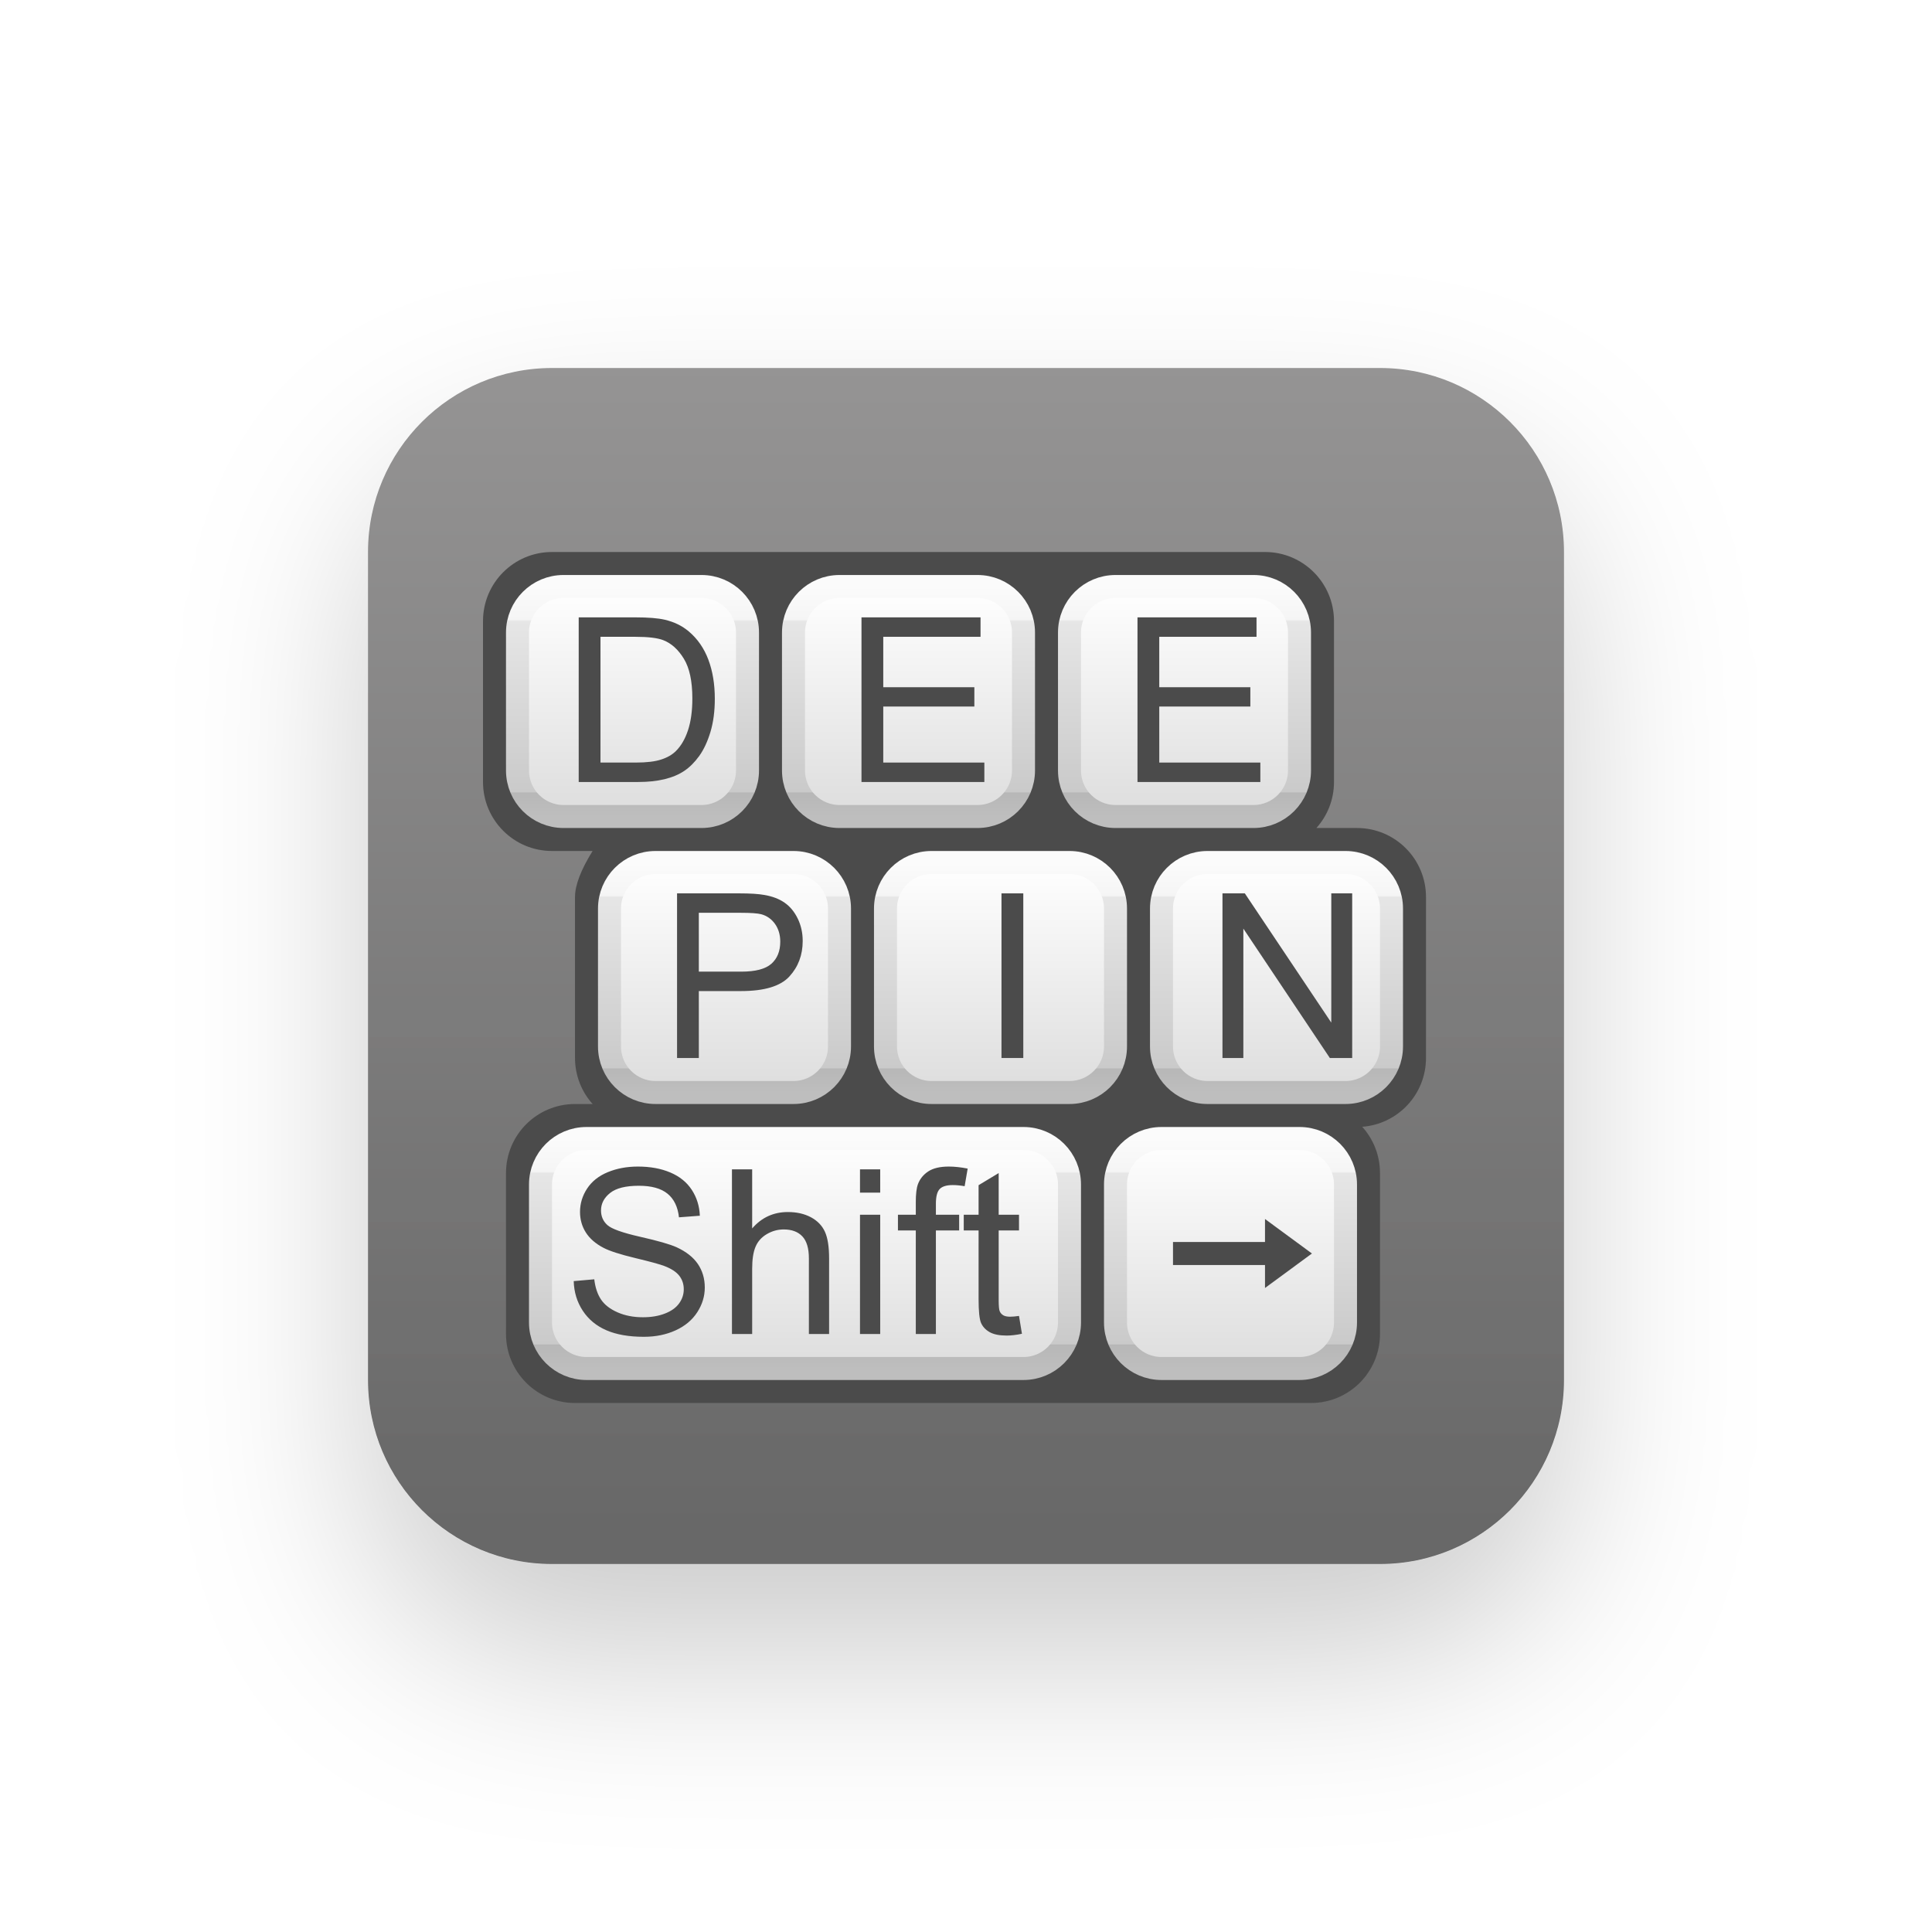
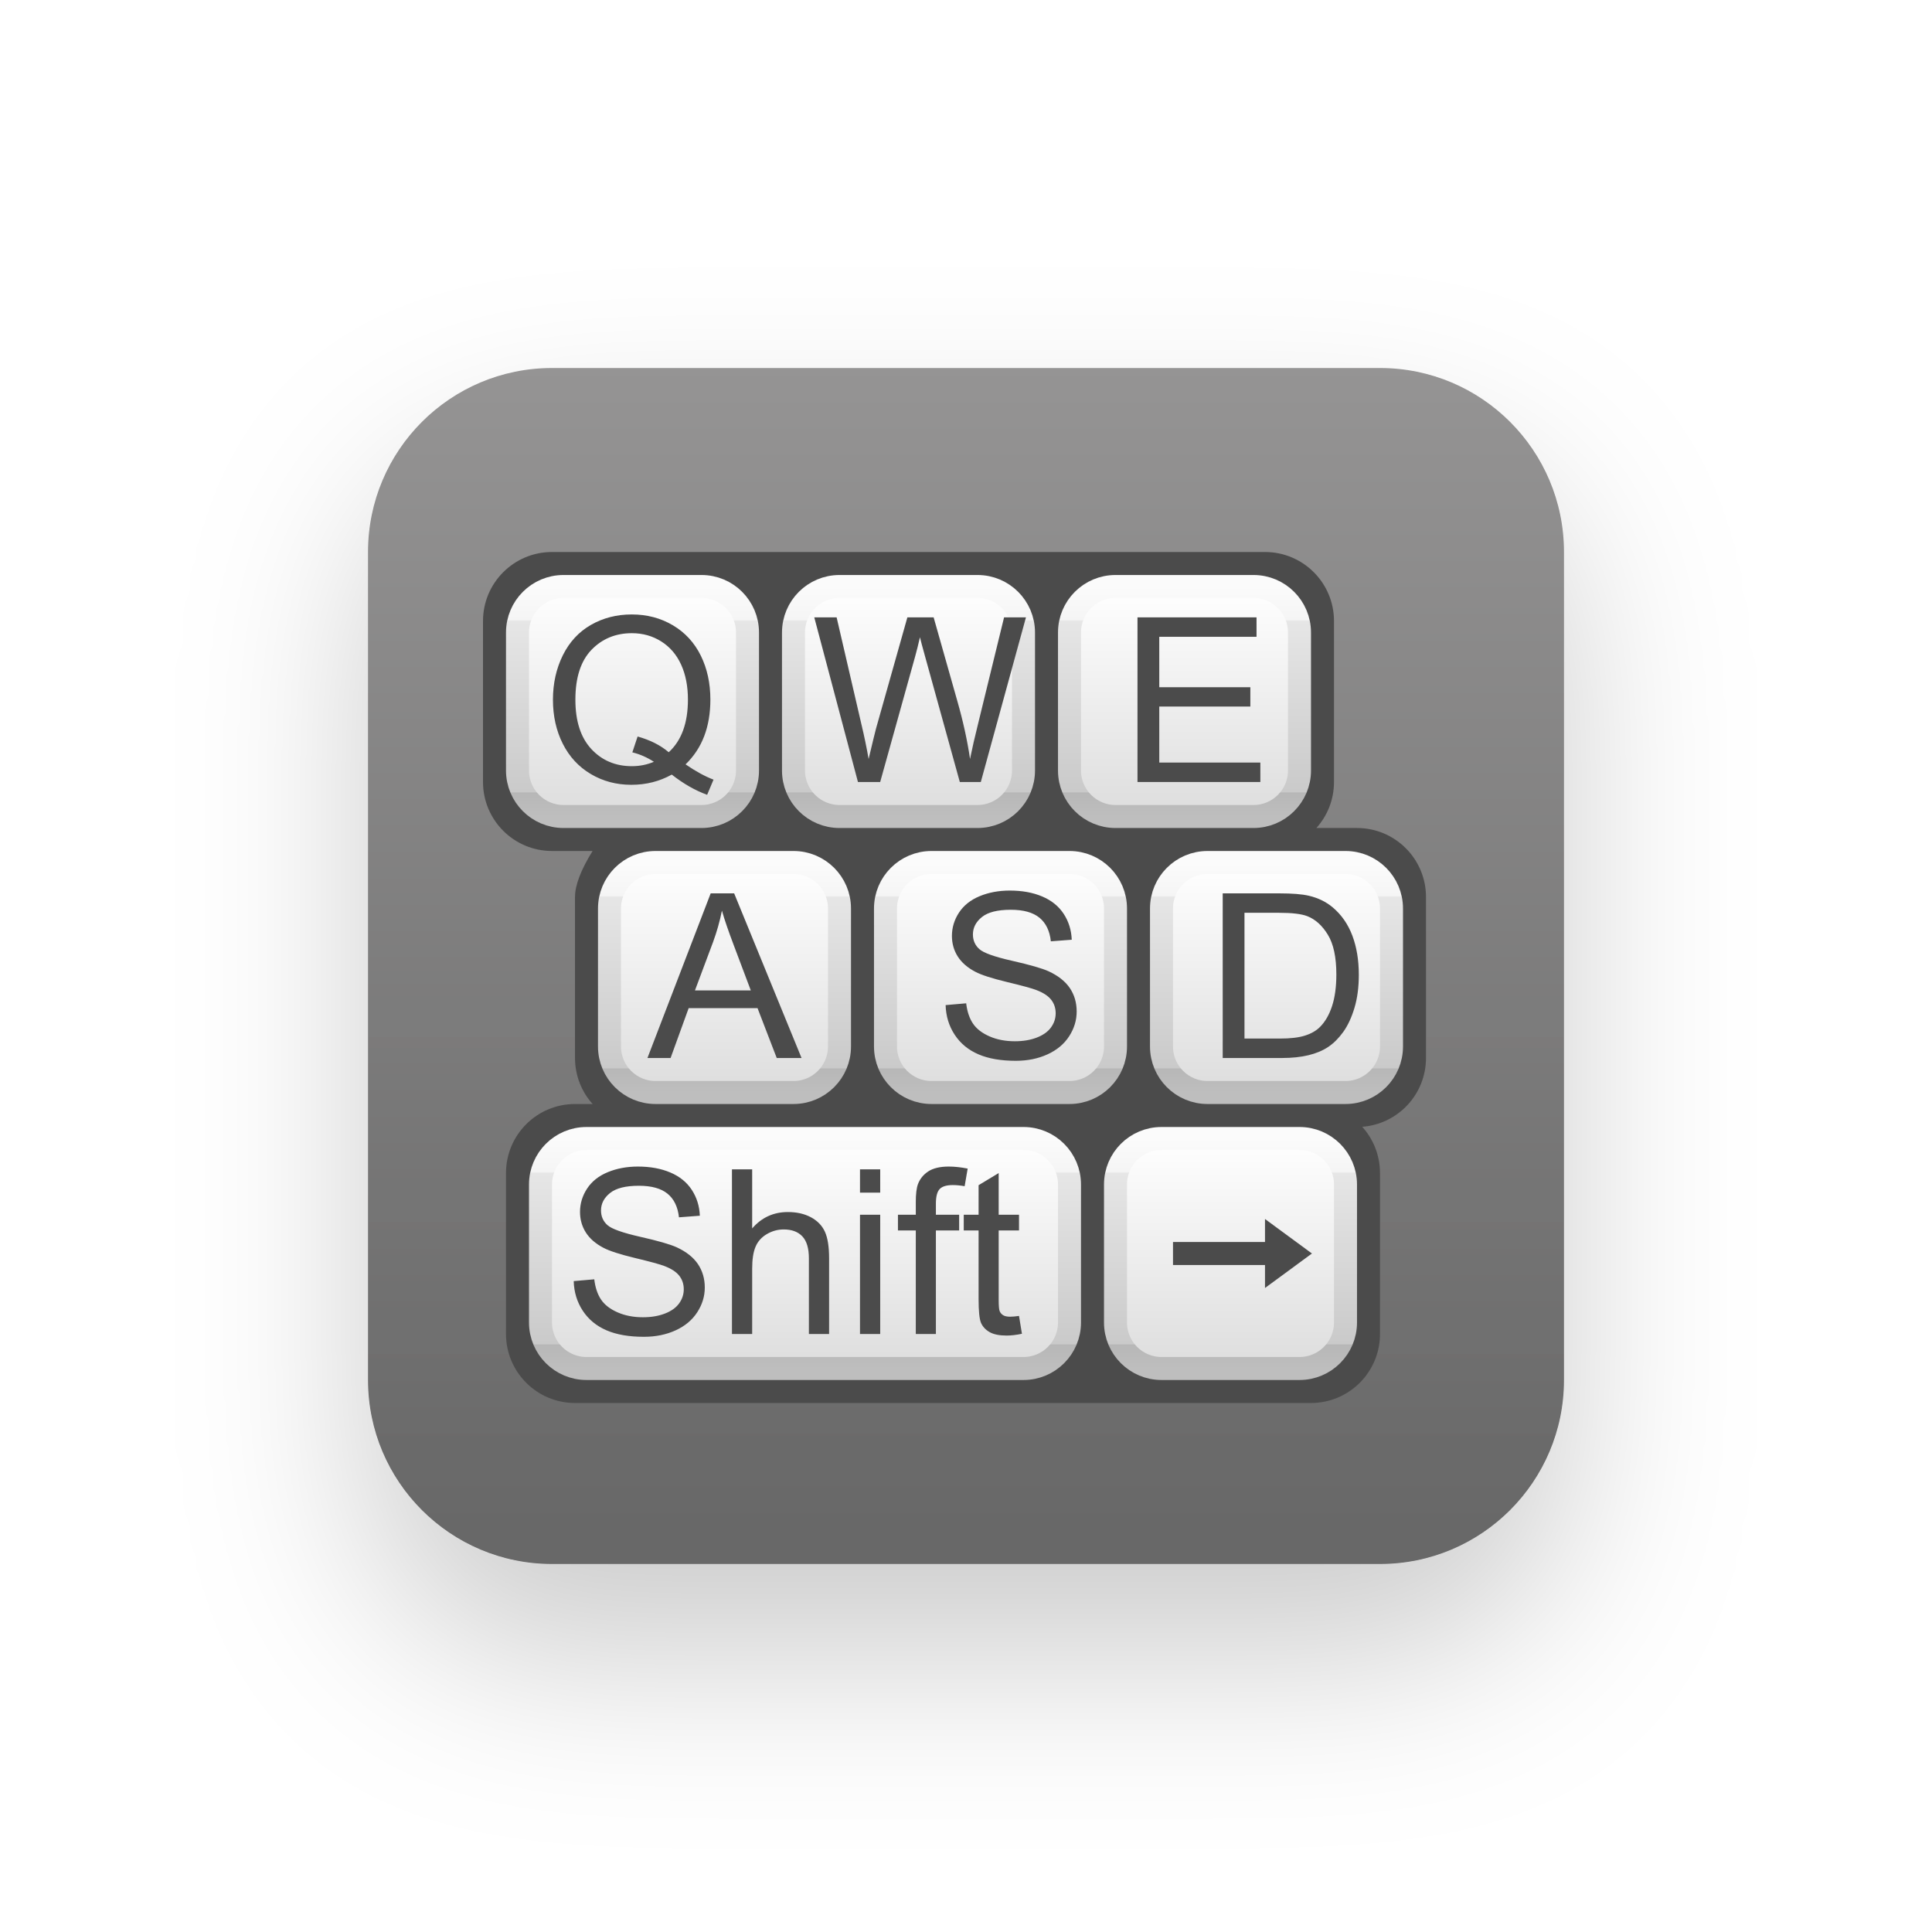
<svg xmlns="http://www.w3.org/2000/svg" width="84" height="84" viewBox="0 0 84 84">
  <defs>
    <filter id="dcc_nav_keyboard_84px-a" width="188.5%" height="188.5%" x="-44.2%" y="-44.2%" filterUnits="objectBoundingBox">
      <feOffset dy="4" in="SourceAlpha" result="shadowOffsetOuter1" />
      <feGaussianBlur in="shadowOffsetOuter1" result="shadowBlurOuter1" stdDeviation="4" />
      <feColorMatrix in="shadowBlurOuter1" result="shadowMatrixOuter1" values="0 0 0 0 0   0 0 0 0 0   0 0 0 0 0  0 0 0 0.2 0" />
      <feMerge>
        <feMergeNode in="shadowMatrixOuter1" />
        <feMergeNode in="SourceGraphic" />
      </feMerge>
    </filter>
    <linearGradient id="dcc_nav_keyboard_84px-b" x1="50%" x2="50%" y1="98.643%" y2="-.015%">
      <stop offset="0%" stop-color="#676767" />
      <stop offset="100%" stop-color="#959494" />
    </linearGradient>
    <linearGradient id="dcc_nav_keyboard_84px-c" x1="50%" x2="50%" y1="0%" y2="100%">
      <stop offset="0%" stop-color="#FFF" />
      <stop offset="100%" stop-color="#DDD" />
    </linearGradient>
    <linearGradient id="dcc_nav_keyboard_84px-d" x1="50%" x2="50%" y1="0%" y2="100%">
      <stop offset="0%" stop-color="#FBFBFB" />
      <stop offset="14.407%" stop-color="#F5F5F5" />
      <stop offset="15.155%" stop-color="#E6E6E6" />
      <stop offset="89.344%" stop-color="#CACACA" />
      <stop offset="89.64%" stop-color="#B7B7B7" />
      <stop offset="100%" stop-color="#BEBEBE" />
    </linearGradient>
    <linearGradient id="dcc_nav_keyboard_84px-e" x1="50%" x2="50%" y1="0%" y2="100%">
      <stop offset="0%" stop-color="#FFF" />
      <stop offset="100%" stop-color="#DDD" />
    </linearGradient>
    <linearGradient id="dcc_nav_keyboard_84px-f" x1="50%" x2="50%" y1="0%" y2="100%">
      <stop offset="0%" stop-color="#FBFBFB" />
      <stop offset="14.407%" stop-color="#F5F5F5" />
      <stop offset="15.155%" stop-color="#E6E6E6" />
      <stop offset="89.344%" stop-color="#CACACA" />
      <stop offset="89.64%" stop-color="#B7B7B7" />
      <stop offset="100%" stop-color="#BEBEBE" />
    </linearGradient>
  </defs>
  <g fill="none" fill-rule="evenodd" filter="url(#dcc_nav_keyboard_84px-a)" transform="translate(16 16)">
    <path fill="url(#dcc_nav_keyboard_84px-b)" fill-rule="nonzero" d="M8,0 L44,0 C48.418,-8.11624501e-16 52,3.582 52,8 L52,44 C52,48.418 48.418,52 44,52 L8,52 C3.582,52 5.41083001e-16,48.418 0,44 L0,8 C-5.41083001e-16,3.582 3.582,8.11624501e-16 8,0 Z" />
    <path fill="#4C4C4C" d="M9.764,32 C9.289,31.469 9,30.768 9,30 L9,23 C9,22.488 9.255,21.821 9.764,21 L8,21 C6.343,21 5,19.657 5,18 L5,11 C5,9.343 6.343,8 8,8 L39,8 C40.657,8 42,9.343 42,11 L42,18 C42,18.768 41.711,19.469 41.236,20 L43,20 C44.657,20 46,21.343 46,23 L46,30 C46,31.58 44.779,32.875 43.228,32.991 C43.708,33.523 44,34.228 44,35 L44,42 C44,43.657 42.657,45 41,45 L9,45 C7.343,45 6,43.657 6,42 L6,35 C6,33.343 7.343,32 9,32 L9.764,32 L9.764,32 Z" />
    <g transform="translate(6 9)">
      <rect width="10" height="10" x="26.5" y="24.5" fill="url(#dcc_nav_keyboard_84px-c)" stroke="url(#dcc_nav_keyboard_84px-d)" rx="2" />
      <rect width="23" height="10" x="1.5" y="24.5" fill="url(#dcc_nav_keyboard_84px-e)" stroke="url(#dcc_nav_keyboard_84px-f)" rx="2" />
      <rect width="10" height="10" x="28.5" y="12.5" fill="url(#dcc_nav_keyboard_84px-c)" stroke="url(#dcc_nav_keyboard_84px-d)" rx="2" />
      <rect width="10" height="10" x="16.5" y="12.5" fill="url(#dcc_nav_keyboard_84px-c)" stroke="url(#dcc_nav_keyboard_84px-d)" rx="2" />
      <rect width="10" height="10" x="4.5" y="12.5" fill="url(#dcc_nav_keyboard_84px-c)" stroke="url(#dcc_nav_keyboard_84px-d)" rx="2" />
      <rect width="10" height="10" x="24.5" y=".5" fill="url(#dcc_nav_keyboard_84px-c)" stroke="url(#dcc_nav_keyboard_84px-d)" rx="2" />
      <rect width="10" height="10" x="12.5" y=".5" fill="url(#dcc_nav_keyboard_84px-c)" stroke="url(#dcc_nav_keyboard_84px-d)" rx="2" />
      <rect width="10" height="10" x=".5" y=".5" fill="url(#dcc_nav_keyboard_84px-c)" stroke="url(#dcc_nav_keyboard_84px-d)" rx="2" />
    </g>
-     <path fill="#4C4C4C" fill-rule="nonzero" d="M9.161 18L9.161 10.842 11.626 10.842C12.183 10.842 12.608 10.876 12.901 10.944 13.311 11.039 13.661 11.21 13.951 11.457 14.328 11.776 14.611 12.184 14.798 12.68 14.985 13.177 15.079 13.744 15.079 14.382 15.079 14.925 15.015 15.407 14.888 15.827 14.761 16.247 14.598 16.595 14.4 16.87 14.201 17.145 13.984 17.361 13.748 17.519 13.512 17.677 13.227 17.797 12.894 17.878 12.56 17.959 12.177 18 11.744 18L9.161 18zM10.108 17.155L11.636 17.155C12.108 17.155 12.479 17.111 12.747 17.023 13.016 16.936 13.23 16.812 13.389 16.652 13.614 16.428 13.789 16.126 13.914 15.747 14.039 15.367 14.102 14.908 14.102 14.367 14.102 13.618 13.979 13.043 13.733 12.641 13.488 12.239 13.189 11.97 12.837 11.833 12.583 11.735 12.175 11.687 11.612 11.687L10.108 11.687 10.108 17.155zM13.437 30L13.437 22.842 16.137 22.842C16.612 22.842 16.975 22.865 17.226 22.91 17.577 22.969 17.872 23.08 18.109 23.245 18.347 23.409 18.538 23.639 18.683 23.936 18.828 24.232 18.9 24.557 18.9 24.912 18.9 25.521 18.707 26.036 18.319 26.458 17.932 26.879 17.232 27.09 16.22 27.09L14.384 27.09 14.384 30 13.437 30zM14.384 26.245L16.234 26.245C16.846 26.245 17.281 26.131 17.538 25.903 17.795 25.675 17.924 25.355 17.924 24.941 17.924 24.642 17.848 24.386 17.697 24.172 17.545 23.959 17.346 23.818 17.099 23.75 16.939 23.708 16.645 23.687 16.215 23.687L14.384 23.687 14.384 26.245zM8.944 39.7L9.838 39.622C9.88 39.98 9.979 40.274 10.133 40.503 10.288 40.733 10.528 40.918 10.854 41.06 11.179 41.202 11.545 41.272 11.952 41.272 12.313 41.272 12.632 41.219 12.909 41.111 13.186 41.004 13.392 40.857 13.527 40.669 13.662 40.482 13.729 40.278 13.729 40.057 13.729 39.832 13.664 39.636 13.534 39.468 13.404 39.301 13.189 39.16 12.89 39.046 12.698 38.971 12.273 38.855 11.615 38.697 10.958 38.539 10.497 38.39 10.233 38.25 9.892 38.071 9.637 37.849 9.469 37.583 9.302 37.318 9.218 37.021 9.218 36.692 9.218 36.331 9.32 35.993 9.525 35.679 9.73 35.365 10.03 35.127 10.424 34.964 10.818 34.801 11.256 34.72 11.737 34.72 12.268 34.72 12.736 34.805 13.141 34.976 13.546 35.147 13.858 35.398 14.076 35.73 14.294 36.063 14.411 36.438 14.428 36.858L13.52 36.927C13.471 36.474 13.306 36.132 13.024 35.901 12.742 35.67 12.327 35.555 11.776 35.555 11.203 35.555 10.786 35.66 10.524 35.87 10.262 36.08 10.131 36.333 10.131 36.629 10.131 36.886 10.224 37.098 10.409 37.264 10.591 37.43 11.068 37.6 11.837 37.774 12.607 37.948 13.135 38.1 13.422 38.23 13.839 38.423 14.146 38.666 14.345 38.96 14.543 39.255 14.643 39.594 14.643 39.979 14.643 40.359 14.534 40.718 14.315 41.055 14.097 41.392 13.784 41.654 13.375 41.841 12.967 42.028 12.507 42.122 11.996 42.122 11.348 42.122 10.806 42.028 10.368 41.839 9.93 41.65 9.586 41.366 9.337 40.987 9.088 40.608 8.957 40.179 8.944 39.7zM15.824 42L15.824 34.842 16.703 34.842 16.703 37.41C17.113 36.935 17.631 36.697 18.256 36.697 18.64 36.697 18.974 36.773 19.257 36.924 19.54 37.076 19.743 37.285 19.865 37.552 19.987 37.819 20.048 38.206 20.048 38.714L20.048 42 19.169 42 19.169 38.714C19.169 38.274 19.074 37.955 18.883 37.754 18.693 37.554 18.424 37.454 18.075 37.454 17.815 37.454 17.57 37.522 17.34 37.657 17.111 37.792 16.947 37.975 16.85 38.206 16.752 38.437 16.703 38.756 16.703 39.163L16.703 42 15.824 42zM21.391 35.853L21.391 34.842 22.27 34.842 22.27 35.853 21.391 35.853zM21.391 42L21.391 36.814 22.27 36.814 22.27 42 21.391 42zM23.817 42L23.817 37.498 23.041 37.498 23.041 36.814 23.817 36.814 23.817 36.263C23.817 35.914 23.848 35.656 23.91 35.486 23.995 35.258 24.144 35.074 24.357 34.932 24.57 34.791 24.869 34.72 25.253 34.72 25.5 34.72 25.774 34.749 26.073 34.808L25.941 35.574C25.759 35.542 25.587 35.525 25.424 35.525 25.157 35.525 24.968 35.582 24.857 35.696 24.747 35.81 24.691 36.023 24.691 36.336L24.691 36.814 25.702 36.814 25.702 37.498 24.691 37.498 24.691 42 23.817 42zM28.305 41.214L28.432 41.99C28.184 42.042 27.963 42.068 27.768 42.068 27.449 42.068 27.201 42.018 27.025 41.917 26.85 41.816 26.726 41.683 26.654 41.519 26.583 41.355 26.547 41.009 26.547 40.481L26.547 37.498 25.902 37.498 25.902 36.814 26.547 36.814 26.547 35.53 27.421 35.003 27.421 36.814 28.305 36.814 28.305 37.498 27.421 37.498 27.421 40.53C27.421 40.781 27.436 40.942 27.467 41.014 27.498 41.085 27.549 41.142 27.619 41.185 27.689 41.227 27.789 41.248 27.919 41.248 28.017 41.248 28.145 41.237 28.305 41.214z" />
+     <path fill="#4C4C4C" fill-rule="nonzero" d="M8.944,39.7 L9.838,39.622 C9.88,39.98 9.979,40.274 10.133,40.503 C10.288,40.733 10.528,40.918 10.854,41.06 C11.179,41.202 11.545,41.272 11.952,41.272 C12.313,41.272 12.632,41.219 12.909,41.111 C13.186,41.004 13.392,40.857 13.527,40.669 C13.662,40.482 13.729,40.278 13.729,40.057 C13.729,39.832 13.664,39.636 13.534,39.468 C13.404,39.301 13.189,39.16 12.89,39.046 C12.698,38.971 12.273,38.855 11.615,38.697 C10.958,38.539 10.497,38.39 10.233,38.25 C9.892,38.071 9.637,37.849 9.469,37.583 C9.302,37.318 9.218,37.021 9.218,36.692 C9.218,36.331 9.32,35.993 9.525,35.679 C9.73,35.365 10.03,35.127 10.424,34.964 C10.818,34.801 11.256,34.72 11.737,34.72 C12.268,34.72 12.736,34.805 13.141,34.976 C13.546,35.147 13.858,35.398 14.076,35.73 C14.294,36.063 14.411,36.438 14.428,36.858 L13.52,36.927 C13.471,36.474 13.306,36.132 13.024,35.901 C12.742,35.67 12.327,35.555 11.776,35.555 C11.203,35.555 10.786,35.66 10.524,35.87 C10.262,36.08 10.131,36.333 10.131,36.629 C10.131,36.886 10.224,37.098 10.409,37.264 C10.591,37.43 11.068,37.6 11.837,37.774 C12.607,37.948 13.135,38.1 13.422,38.23 C13.839,38.423 14.146,38.666 14.345,38.96 C14.543,39.255 14.643,39.594 14.643,39.979 C14.643,40.359 14.534,40.718 14.315,41.055 C14.097,41.392 13.784,41.654 13.375,41.841 C12.967,42.028 12.507,42.122 11.996,42.122 C11.348,42.122 10.806,42.028 10.368,41.839 C9.93,41.65 9.586,41.366 9.337,40.987 C9.088,40.608 8.957,40.179 8.944,39.7 Z M15.824,42 L15.824,34.842 L16.703,34.842 L16.703,37.41 C17.113,36.935 17.631,36.697 18.256,36.697 C18.64,36.697 18.974,36.773 19.257,36.924 C19.54,37.076 19.743,37.285 19.865,37.552 C19.987,37.819 20.048,38.206 20.048,38.714 L20.048,42 L19.169,42 L19.169,38.714 C19.169,38.274 19.074,37.955 18.883,37.754 C18.693,37.554 18.424,37.454 18.075,37.454 C17.815,37.454 17.57,37.522 17.34,37.657 C17.111,37.792 16.947,37.975 16.85,38.206 C16.752,38.437 16.703,38.756 16.703,39.163 L16.703,42 L15.824,42 Z M21.391,35.853 L21.391,34.842 L22.27,34.842 L22.27,35.853 L21.391,35.853 Z M21.391,42 L21.391,36.814 L22.27,36.814 L22.27,42 L21.391,42 Z M23.817,42 L23.817,37.498 L23.041,37.498 L23.041,36.814 L23.817,36.814 L23.817,36.263 C23.817,35.914 23.848,35.656 23.91,35.486 C23.995,35.258 24.144,35.074 24.357,34.932 C24.57,34.791 24.869,34.72 25.253,34.72 C25.5,34.72 25.774,34.749 26.073,34.808 L25.941,35.574 C25.759,35.542 25.587,35.525 25.424,35.525 C25.157,35.525 24.968,35.582 24.857,35.696 C24.747,35.81 24.691,36.023 24.691,36.336 L24.691,36.814 L25.702,36.814 L25.702,37.498 L24.691,37.498 L24.691,42 L23.817,42 Z M28.305,41.214 L28.432,41.99 C28.184,42.042 27.963,42.068 27.768,42.068 C27.449,42.068 27.201,42.018 27.025,41.917 C26.85,41.816 26.726,41.683 26.654,41.519 C26.583,41.355 26.547,41.009 26.547,40.481 L26.547,37.498 L25.902,37.498 L25.902,36.814 L26.547,36.814 L26.547,35.53 L27.421,35.003 L27.421,36.814 L28.305,36.814 L28.305,37.498 L27.421,37.498 L27.421,40.53 C27.421,40.781 27.436,40.942 27.467,41.014 C27.498,41.085 27.549,41.142 27.619,41.185 C27.689,41.227 27.789,41.248 27.919,41.248 C28.017,41.248 28.145,41.237 28.305,41.214 Z" />
    <polygon fill="#4C4C4C" points="41.041 38.5 39 40 39 39 35 39 35 38 39 38 39 37" />
-     <polygon fill="#4C4C4C" fill-rule="nonzero" points="21.456 18 21.456 10.842 26.632 10.842 26.632 11.687 22.403 11.687 22.403 13.879 26.363 13.879 26.363 14.719 22.403 14.719 22.403 17.155 26.798 17.155 26.798 18" />
-     <polygon fill="#4C4C4C" fill-rule="nonzero" points="27.543 30 27.543 22.842 28.491 22.842 28.491 30" />
-     <polygon fill="#4C4C4C" fill-rule="nonzero" points="33.456 18 33.456 10.842 38.632 10.842 38.632 11.687 34.403 11.687 34.403 13.879 38.363 13.879 38.363 14.719 34.403 14.719 34.403 17.155 38.798 17.155 38.798 18" />
-     <polygon fill="#4C4C4C" fill-rule="nonzero" points="37.151 30 37.151 22.842 38.123 22.842 41.882 28.462 41.882 22.842 42.791 22.842 42.791 30 41.819 30 38.059 24.375 38.059 30" />
+     <path fill="#4C4C4C" fill-rule="nonzero" d="M14.745 18.557L15.023 17.897C14.652 17.757 14.247 17.536 13.807 17.233 14.168 16.885 14.439 16.476 14.618 16.005 14.797 15.535 14.886 15.005 14.886 14.416 14.886 13.706 14.747 13.069 14.469 12.504 14.19 11.94 13.786 11.5 13.255 11.186 12.725 10.872 12.129 10.715 11.468 10.715 10.814 10.715 10.222 10.866 9.693 11.169 9.164 11.472 8.757 11.913 8.47 12.492 8.184 13.072 8.041 13.715 8.041 14.421 8.041 15.131 8.183 15.769 8.468 16.335 8.753 16.901 9.159 17.341 9.686 17.653 10.213 17.966 10.801 18.122 11.449 18.122 12.09 18.122 12.676 17.974 13.207 17.678 13.718 18.078 14.23 18.371 14.745 18.557L14.745 18.557zM11.473 17.312C10.757 17.312 10.169 17.062 9.708 16.564 9.247 16.066 9.017 15.352 9.017 14.421 9.017 13.461 9.25 12.739 9.715 12.255 10.181 11.772 10.767 11.53 11.473 11.53 11.945 11.53 12.371 11.65 12.75 11.889 13.129 12.128 13.417 12.465 13.614 12.897 13.811 13.33 13.91 13.837 13.91 14.416 13.91 15.435 13.631 16.198 13.075 16.706 12.72 16.403 12.269 16.175 11.722 16.022L11.722 16.022 11.493 16.711C11.821 16.792 12.134 16.929 12.43 17.121 12.131 17.248 11.812 17.312 11.473 17.312zM22.269 18L23.788 12.546C23.853 12.315 23.923 12.035 23.998 11.706 24.02 11.81 24.095 12.09 24.222 12.546L24.222 12.546 25.731 18 26.644 18 28.607 10.842 27.655 10.842 26.532 15.441C26.385 16.027 26.266 16.547 26.175 16.999 26.061 16.208 25.876 15.363 25.619 14.465L25.619 14.465 24.593 10.842 23.451 10.842 22.088 15.676C22.056 15.793 21.948 16.234 21.766 16.999 21.681 16.514 21.581 16.026 21.463 15.534L21.463 15.534 20.375 10.842 19.403 10.842 21.302 18 22.269 18z" />
+     <polygon fill="#4C4C4C" fill-rule="nonzero" points="38.798 18 38.798 17.155 34.403 17.155 34.403 14.719 38.363 14.719 38.363 13.879 34.403 13.879 34.403 11.687 38.632 11.687 38.632 10.842 33.456 10.842 33.456 18" />
+     <path fill="#4C4C4C" fill-rule="nonzero" d="M13.156 30L13.942 27.832 16.936 27.832 17.771 30 18.85 30 15.92 22.842 14.899 22.842 12.15 30 13.156 30zM16.643 27.061L14.216 27.061 15.002 24.961C15.168 24.508 15.297 24.053 15.388 23.594 15.498 23.981 15.668 24.476 15.896 25.078L15.896 25.078 16.643 27.061zM28.166 30.122C28.677 30.122 29.137 30.028 29.545 29.841 29.954 29.654 30.267 29.392 30.485 29.055 30.703 28.718 30.812 28.359 30.812 27.979 30.812 27.594 30.713 27.255 30.515 26.96 30.316 26.666 30.008 26.423 29.592 26.23 29.305 26.1 28.777 25.948 28.007 25.774 27.237 25.6 26.761 25.43 26.579 25.264 26.394 25.098 26.301 24.886 26.301 24.629 26.301 24.333 26.432 24.08 26.694 23.87 26.956 23.66 27.373 23.555 27.946 23.555 28.496 23.555 28.912 23.67 29.194 23.901 29.475 24.132 29.641 24.474 29.689 24.927L29.689 24.927 30.598 24.858C30.581 24.438 30.464 24.062 30.246 23.73 30.028 23.398 29.716 23.147 29.311 22.976 28.906 22.805 28.438 22.72 27.907 22.72 27.425 22.72 26.988 22.801 26.594 22.964 26.2 23.127 25.9 23.365 25.695 23.679 25.49 23.993 25.388 24.331 25.388 24.692 25.388 25.021 25.472 25.318 25.639 25.583 25.807 25.849 26.062 26.071 26.403 26.25 26.667 26.39 27.128 26.539 27.785 26.697 28.443 26.855 28.868 26.971 29.06 27.046 29.359 27.16 29.574 27.301 29.704 27.468 29.834 27.636 29.899 27.832 29.899 28.057 29.899 28.278 29.832 28.482 29.697 28.669 29.562 28.857 29.356 29.004 29.079 29.111 28.802 29.219 28.483 29.272 28.122 29.272 27.715 29.272 27.349 29.202 27.023 29.06 26.698 28.918 26.458 28.733 26.303 28.503 26.149 28.274 26.05 27.98 26.008 27.622L26.008 27.622 25.114 27.7C25.127 28.179 25.258 28.608 25.507 28.987 25.756 29.366 26.1 29.65 26.538 29.839 26.975 30.028 27.518 30.122 28.166 30.122zM39.744 30C40.177 30 40.56 29.959 40.894 29.878 41.227 29.797 41.512 29.677 41.748 29.519 41.984 29.361 42.201 29.145 42.4 28.87 42.598 28.595 42.761 28.247 42.888 27.827 43.015 27.407 43.079 26.925 43.079 26.382 43.079 25.744 42.985 25.177 42.798 24.68 42.611 24.184 42.328 23.776 41.951 23.457 41.661 23.21 41.311 23.039 40.901 22.944 40.608 22.876 40.183 22.842 39.626 22.842L39.626 22.842 37.161 22.842 37.161 30 39.744 30zM39.636 29.155L38.108 29.155 38.108 23.687 39.612 23.687C40.175 23.687 40.583 23.735 40.837 23.833 41.189 23.97 41.488 24.239 41.733 24.641 41.979 25.043 42.102 25.618 42.102 26.367 42.102 26.908 42.039 27.367 41.914 27.747 41.789 28.126 41.614 28.428 41.389 28.652 41.23 28.812 41.016 28.936 40.747 29.023 40.479 29.111 40.108 29.155 39.636 29.155L39.636 29.155z" />
  </g>
</svg>
